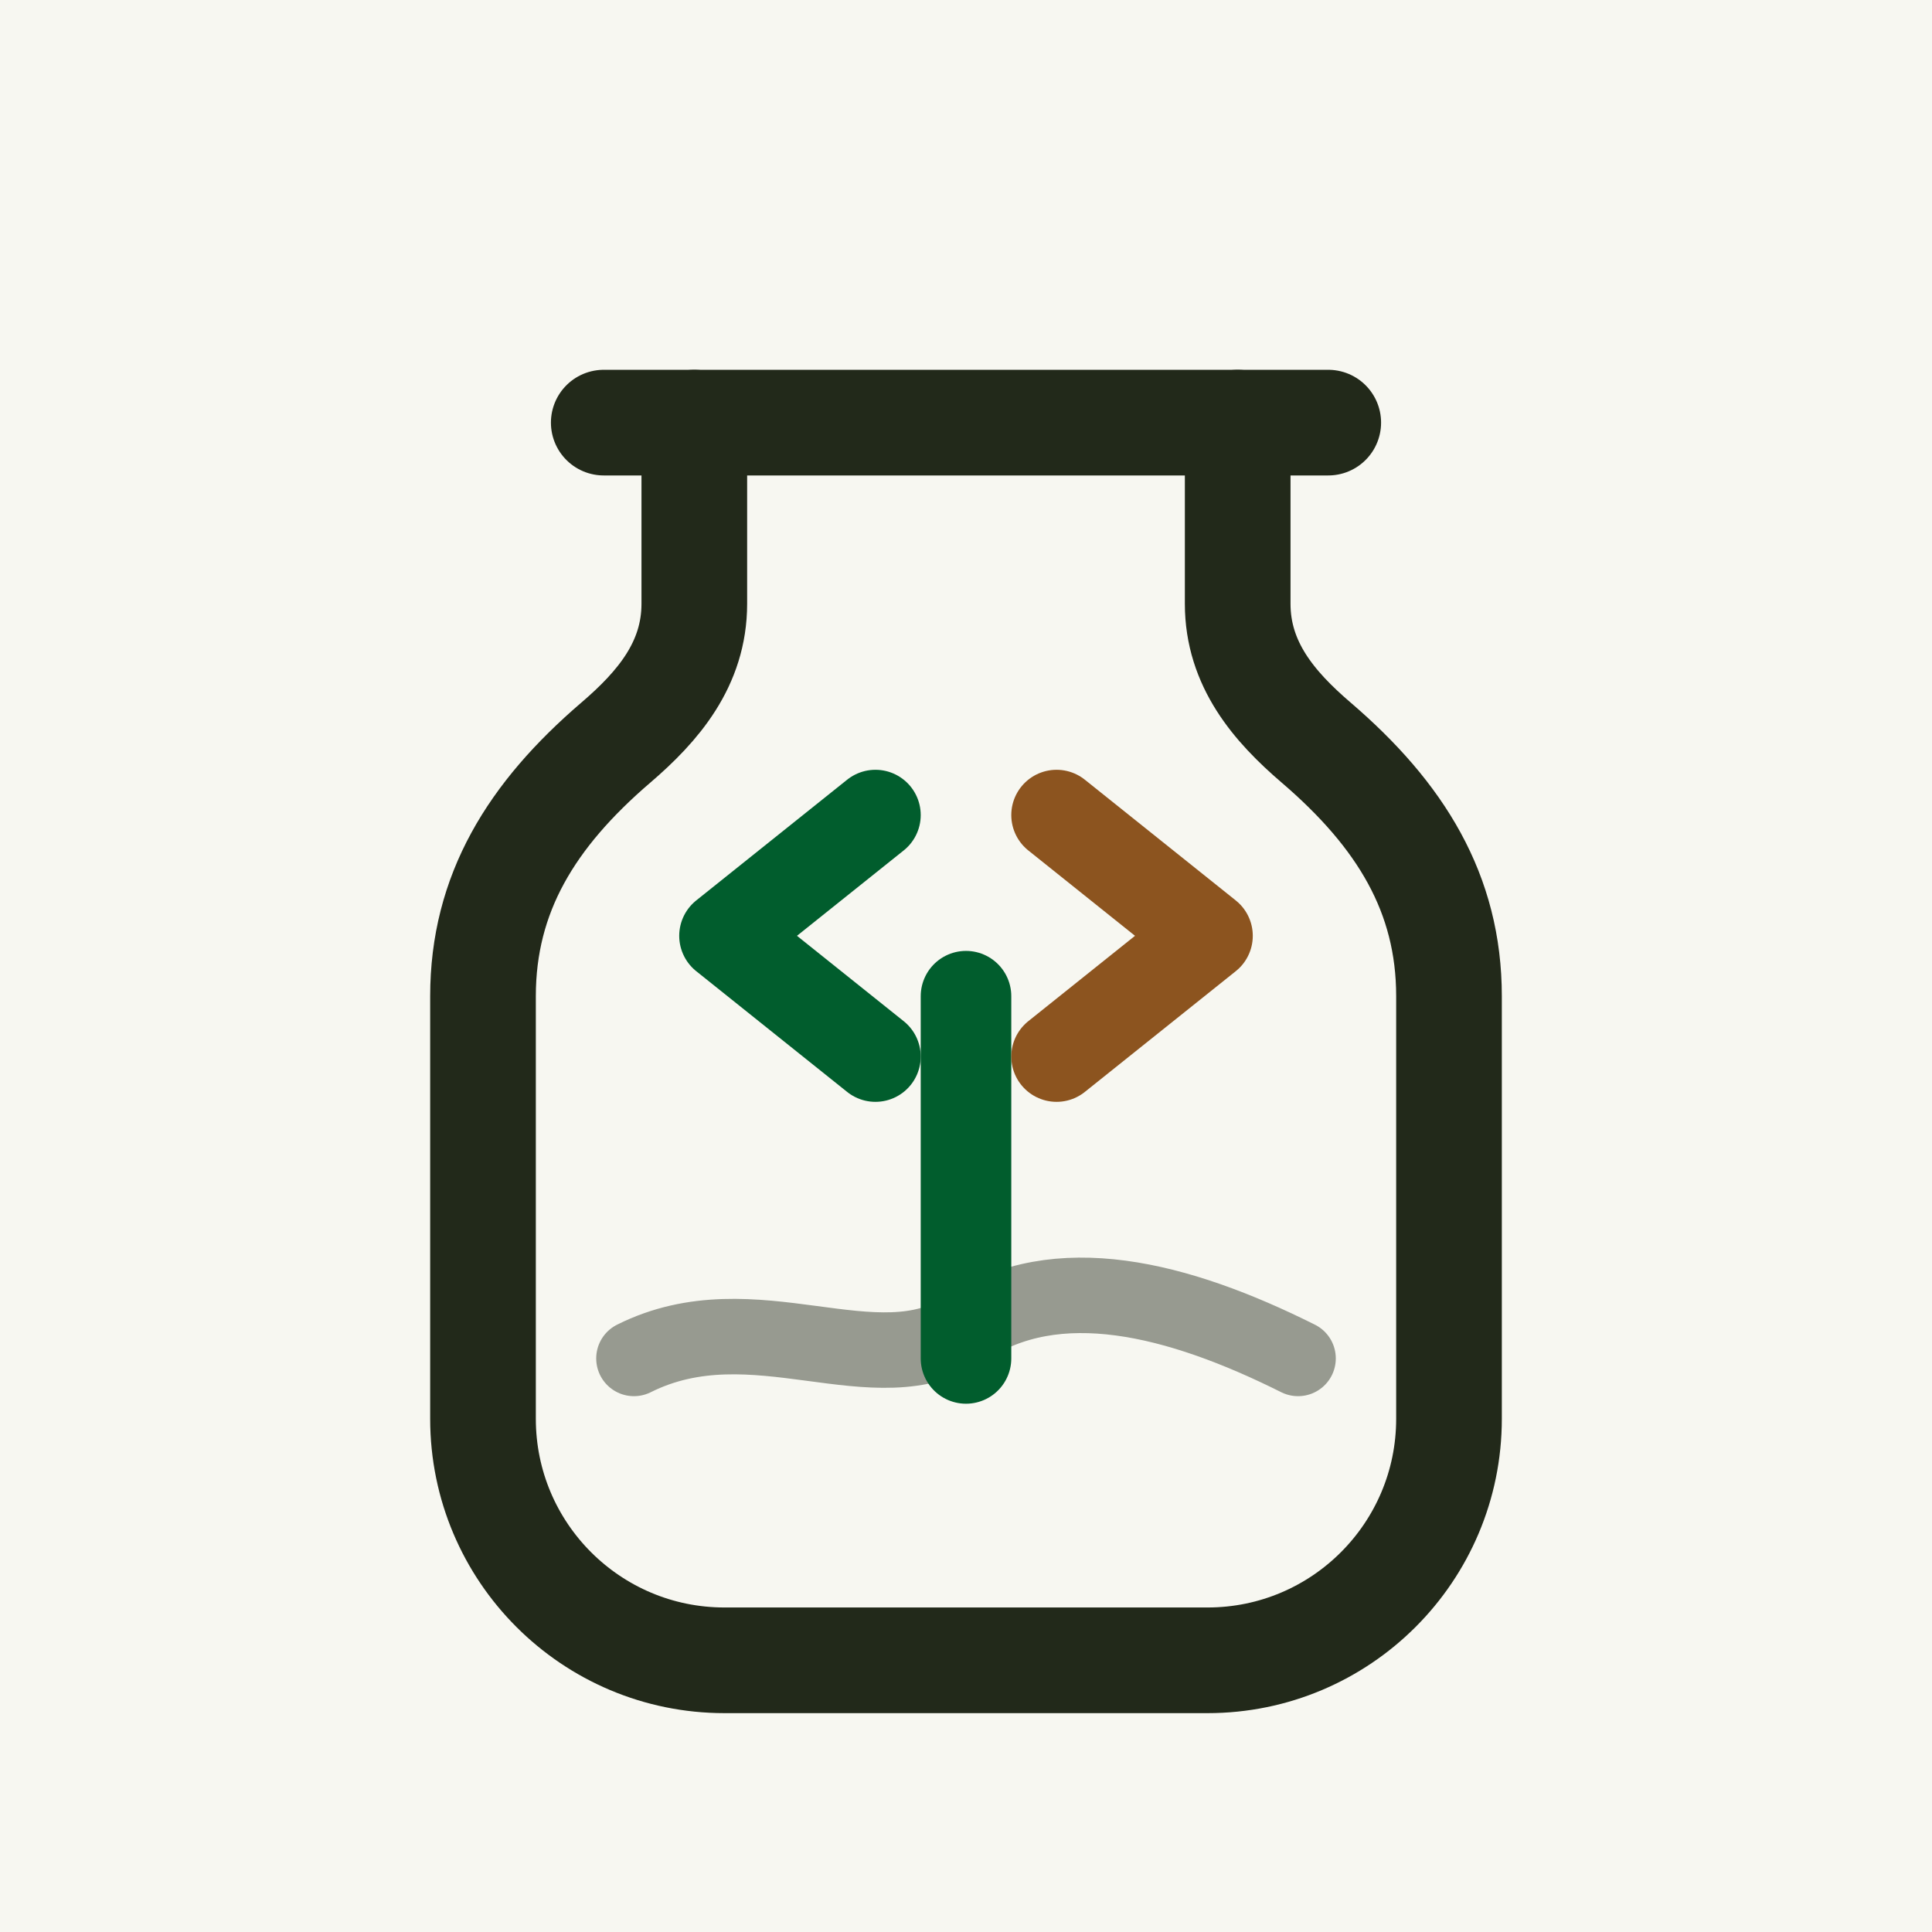
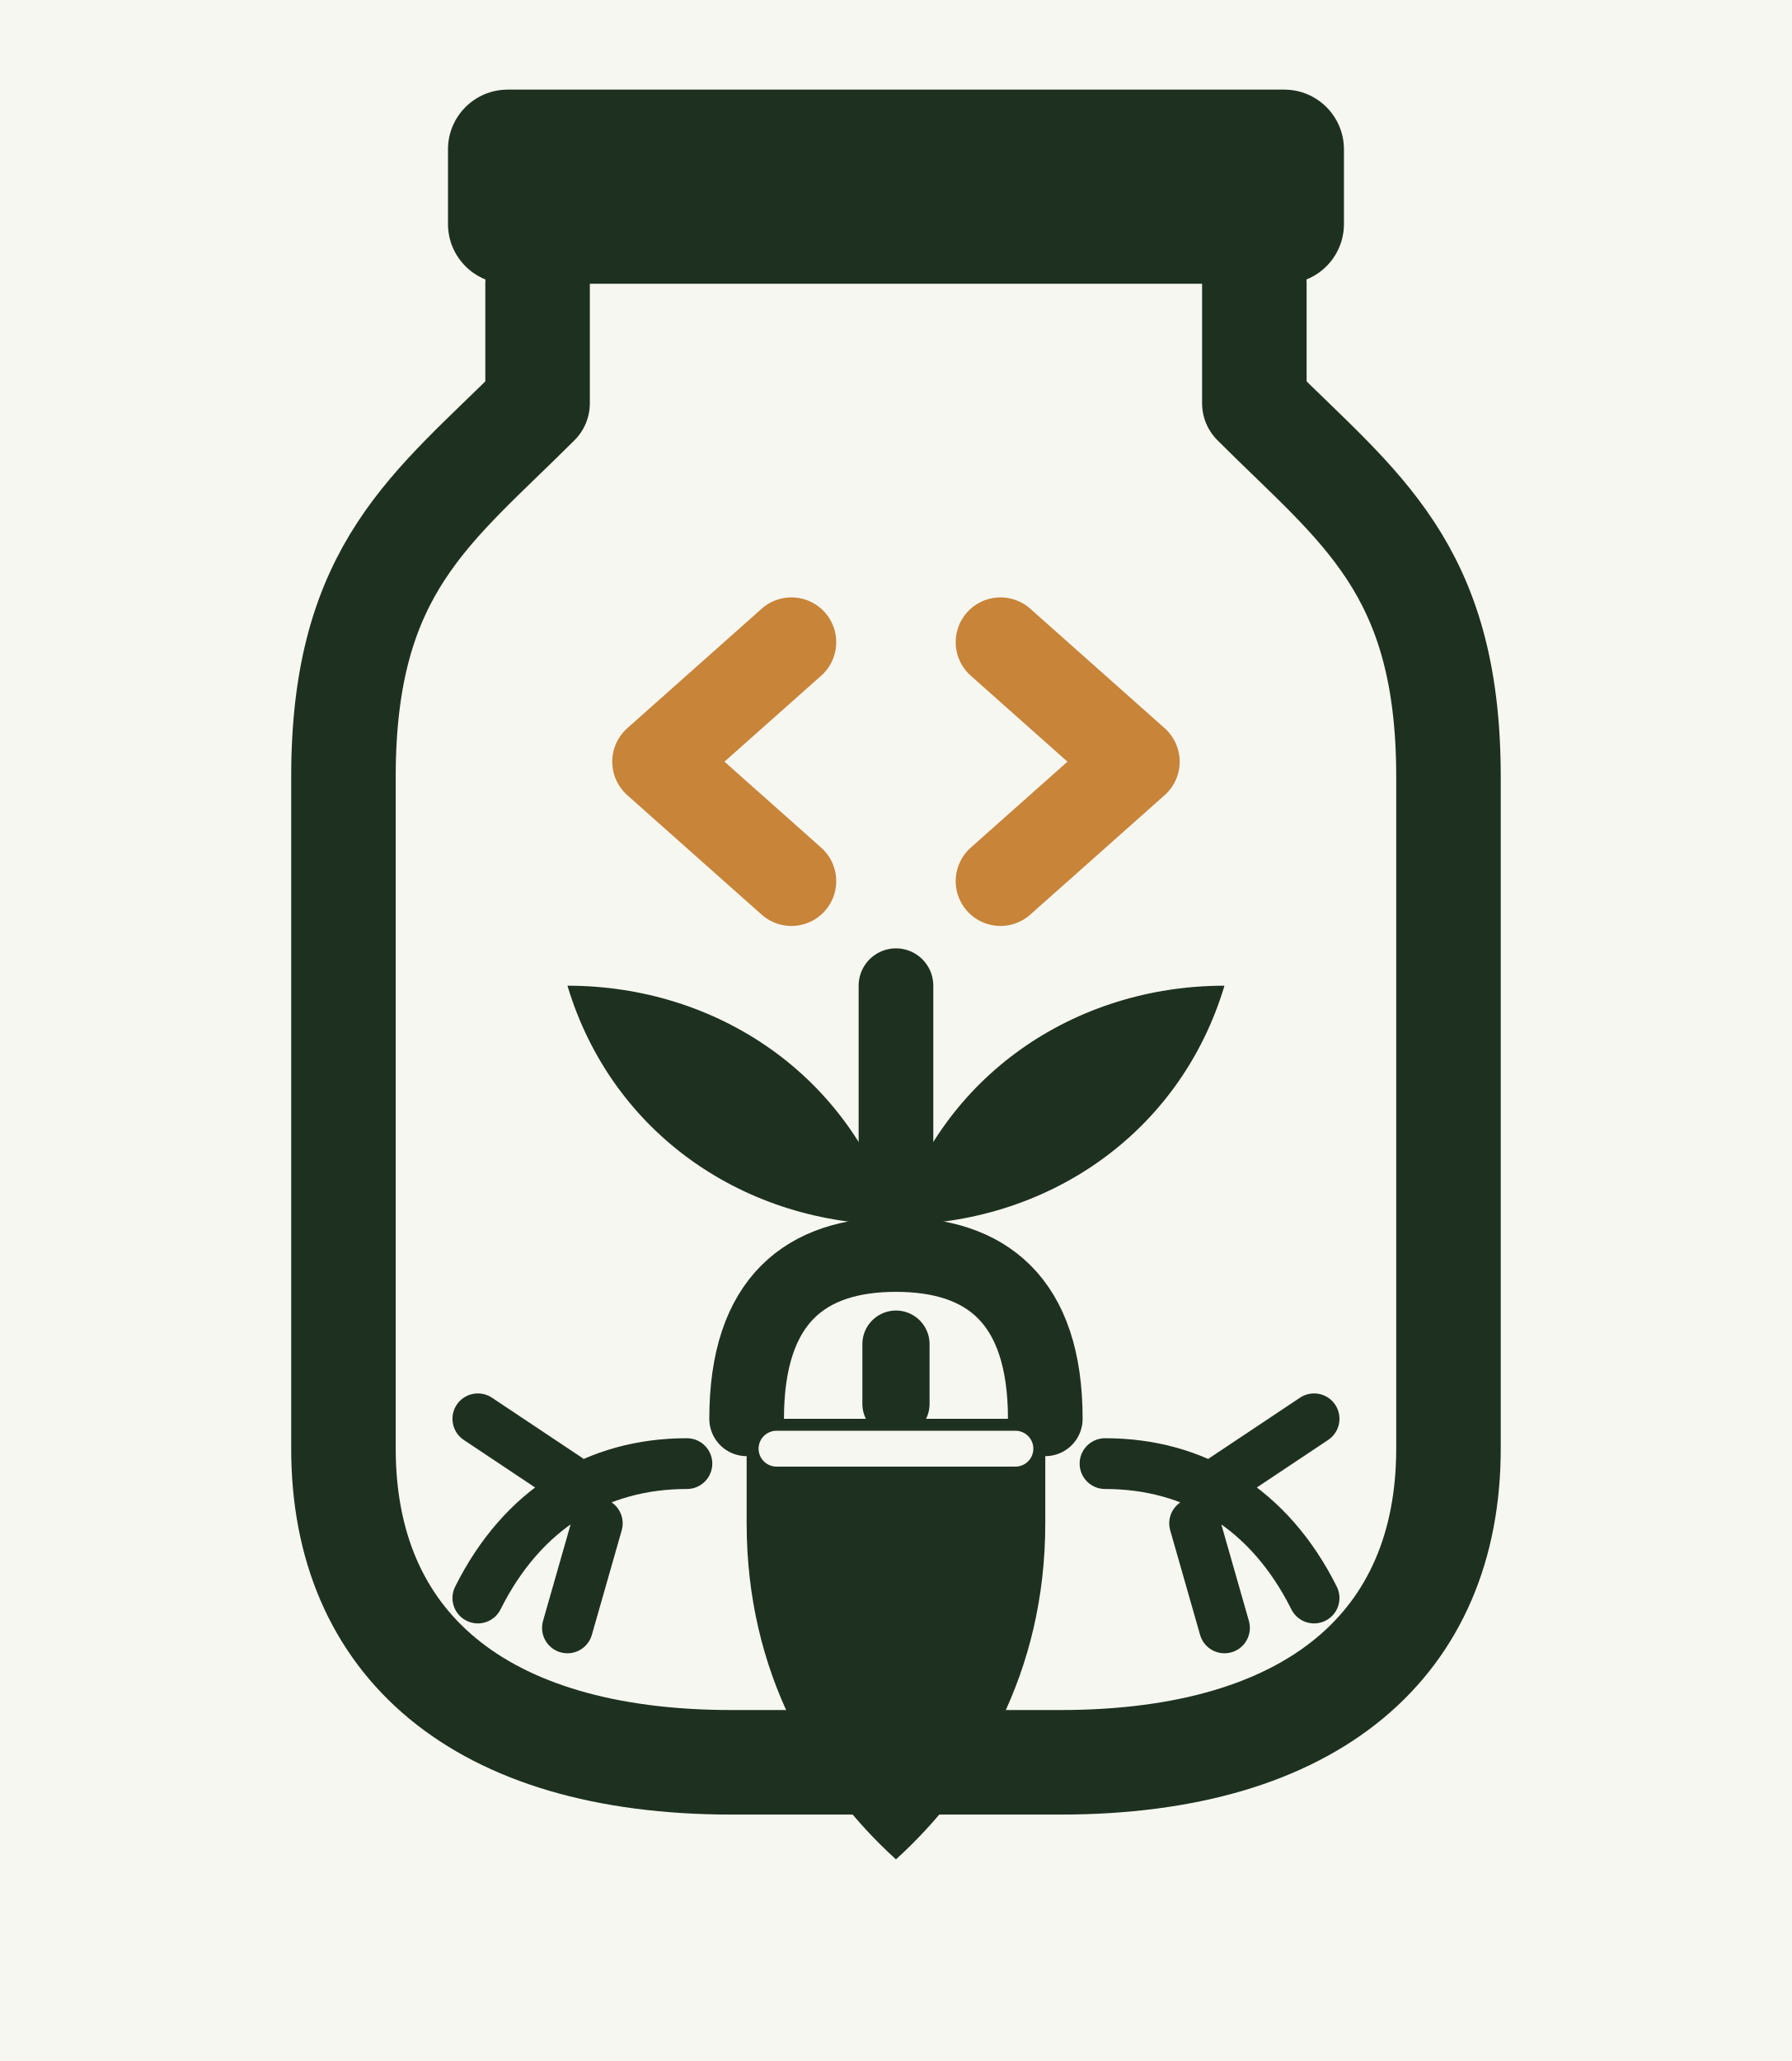
- <svg xmlns="http://www.w3.org/2000/svg" viewBox="0 0 64 64" fill="none">
-   <rect width="64" height="64" fill="#f7f7f1" />
-   <path d="M20 14h24" stroke="#22291a" stroke-width="3.5" stroke-linecap="round" />
-   <path d="M23 14v6c0 2-1.2 3.4-2.6 4.6C17.6 27 16 29.6 16 33v14a8 8 0 0 0 8 8h16a8 8 0 0 0 8-8V33c0-3.4-1.6-6-4.4-8.4C42.2 23.4 41 22 41 20v-6" stroke="#22291a" stroke-width="3.5" stroke-linecap="round" stroke-linejoin="round" />
-   <path d="M21 45c4-2 8 1 11-1s7-1 11 1" stroke="#22291a" stroke-width="2.5" stroke-linecap="round" opacity=".45" />
-   <path d="M32 45V33" stroke="#015d2d" stroke-width="3" stroke-linecap="round" />
-   <path d="M29 27l-5 4 5 4" stroke="#015d2d" stroke-width="3" stroke-linecap="round" stroke-linejoin="round" />
-   <path d="M35 27l5 4-5 4" stroke="#8c541f" stroke-width="3" stroke-linecap="round" stroke-linejoin="round" />
+ <svg xmlns="http://www.w3.org/2000/svg" viewBox="0 0 120 138" fill="none">
+   <rect width="120" height="138" fill="#f7f7f1" />
+   <rect x="30" y="6" width="60" height="13" rx="4" fill="#1e3120" />
+   <path d="M36 19v8c-7 7-13 11-13 25v45c0 13 9 21 26 21h22c17 0 26-8 26-21V52c0-14-6-18-13-25v-8" stroke="#1e3120" stroke-width="7" stroke-linecap="round" stroke-linejoin="round" />
+   <path d="M45 31h14M30 51c-2 4-2 8-2 11" stroke="#f7f7f1" stroke-width="2.6" stroke-linecap="round" />
+   <path d="M53 43l-9 8 9 8M67 43l9 8-9 8" stroke="#c88439" stroke-width="6" stroke-linecap="round" stroke-linejoin="round" />
+   <path d="M60 66v16" stroke="#1e3120" stroke-width="5" stroke-linecap="round" />
+   <path d="M60 82c-10 0-19-6-22-16 10 0 19 6 22 16z" fill="#1e3120" />
+   <path d="M60 82c10 0 19-6 22-16-10 0-19 6-22 16z" fill="#1e3120" />
+   <path d="M46 98c-6 0-11 3-14 9M38 99l-6-4M40 102l-2 7" stroke="#1e3120" stroke-width="3.4" stroke-linecap="round" stroke-linejoin="round" />
+   <path d="M74 98c6 0 11 3 14 9M82 99l6-4M80 102l2 7" stroke="#1e3120" stroke-width="3.4" stroke-linecap="round" stroke-linejoin="round" />
+   <path d="M60 94v-4" stroke="#1e3120" stroke-width="4.5" stroke-linecap="round" />
+   <path d="M50 95c0-8 4-11 10-11s10 3 10 11" stroke="#1e3120" stroke-width="5" stroke-linecap="round" />
+   <path d="M50 95h20v7c0 10-4.5 17.5-10 22.5-5.5-5-10-12.5-10-22.5v-7z" fill="#1e3120" />
+   <path d="M52 97h16" stroke="#f7f7f1" stroke-width="2.4" stroke-linecap="round" />
</svg>
